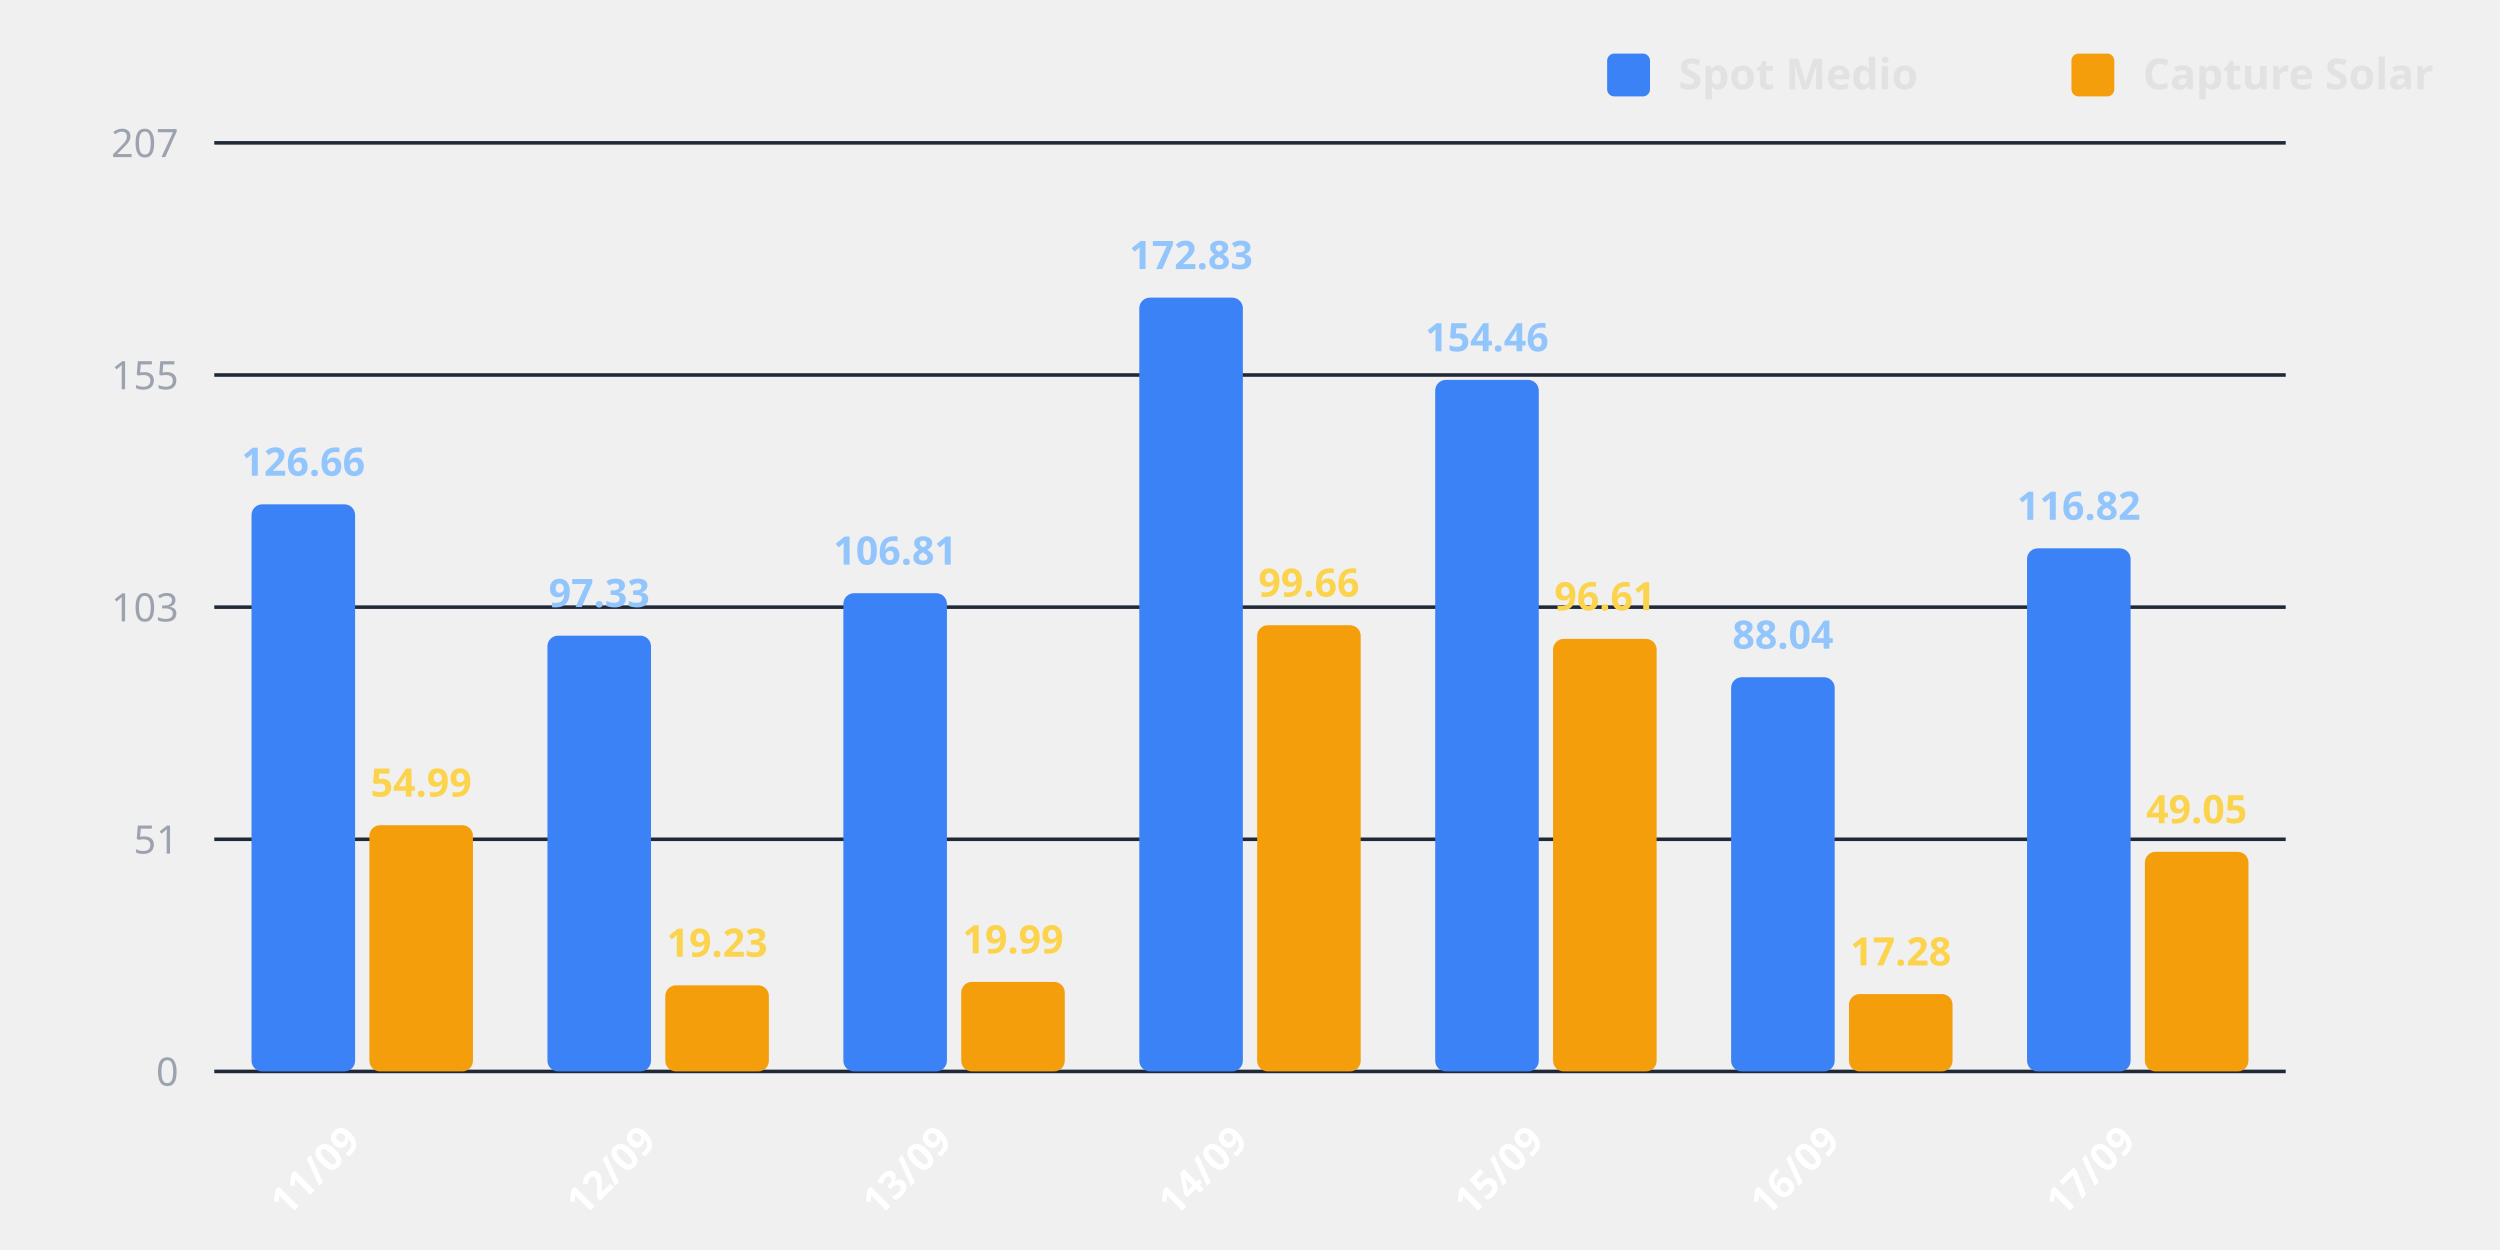
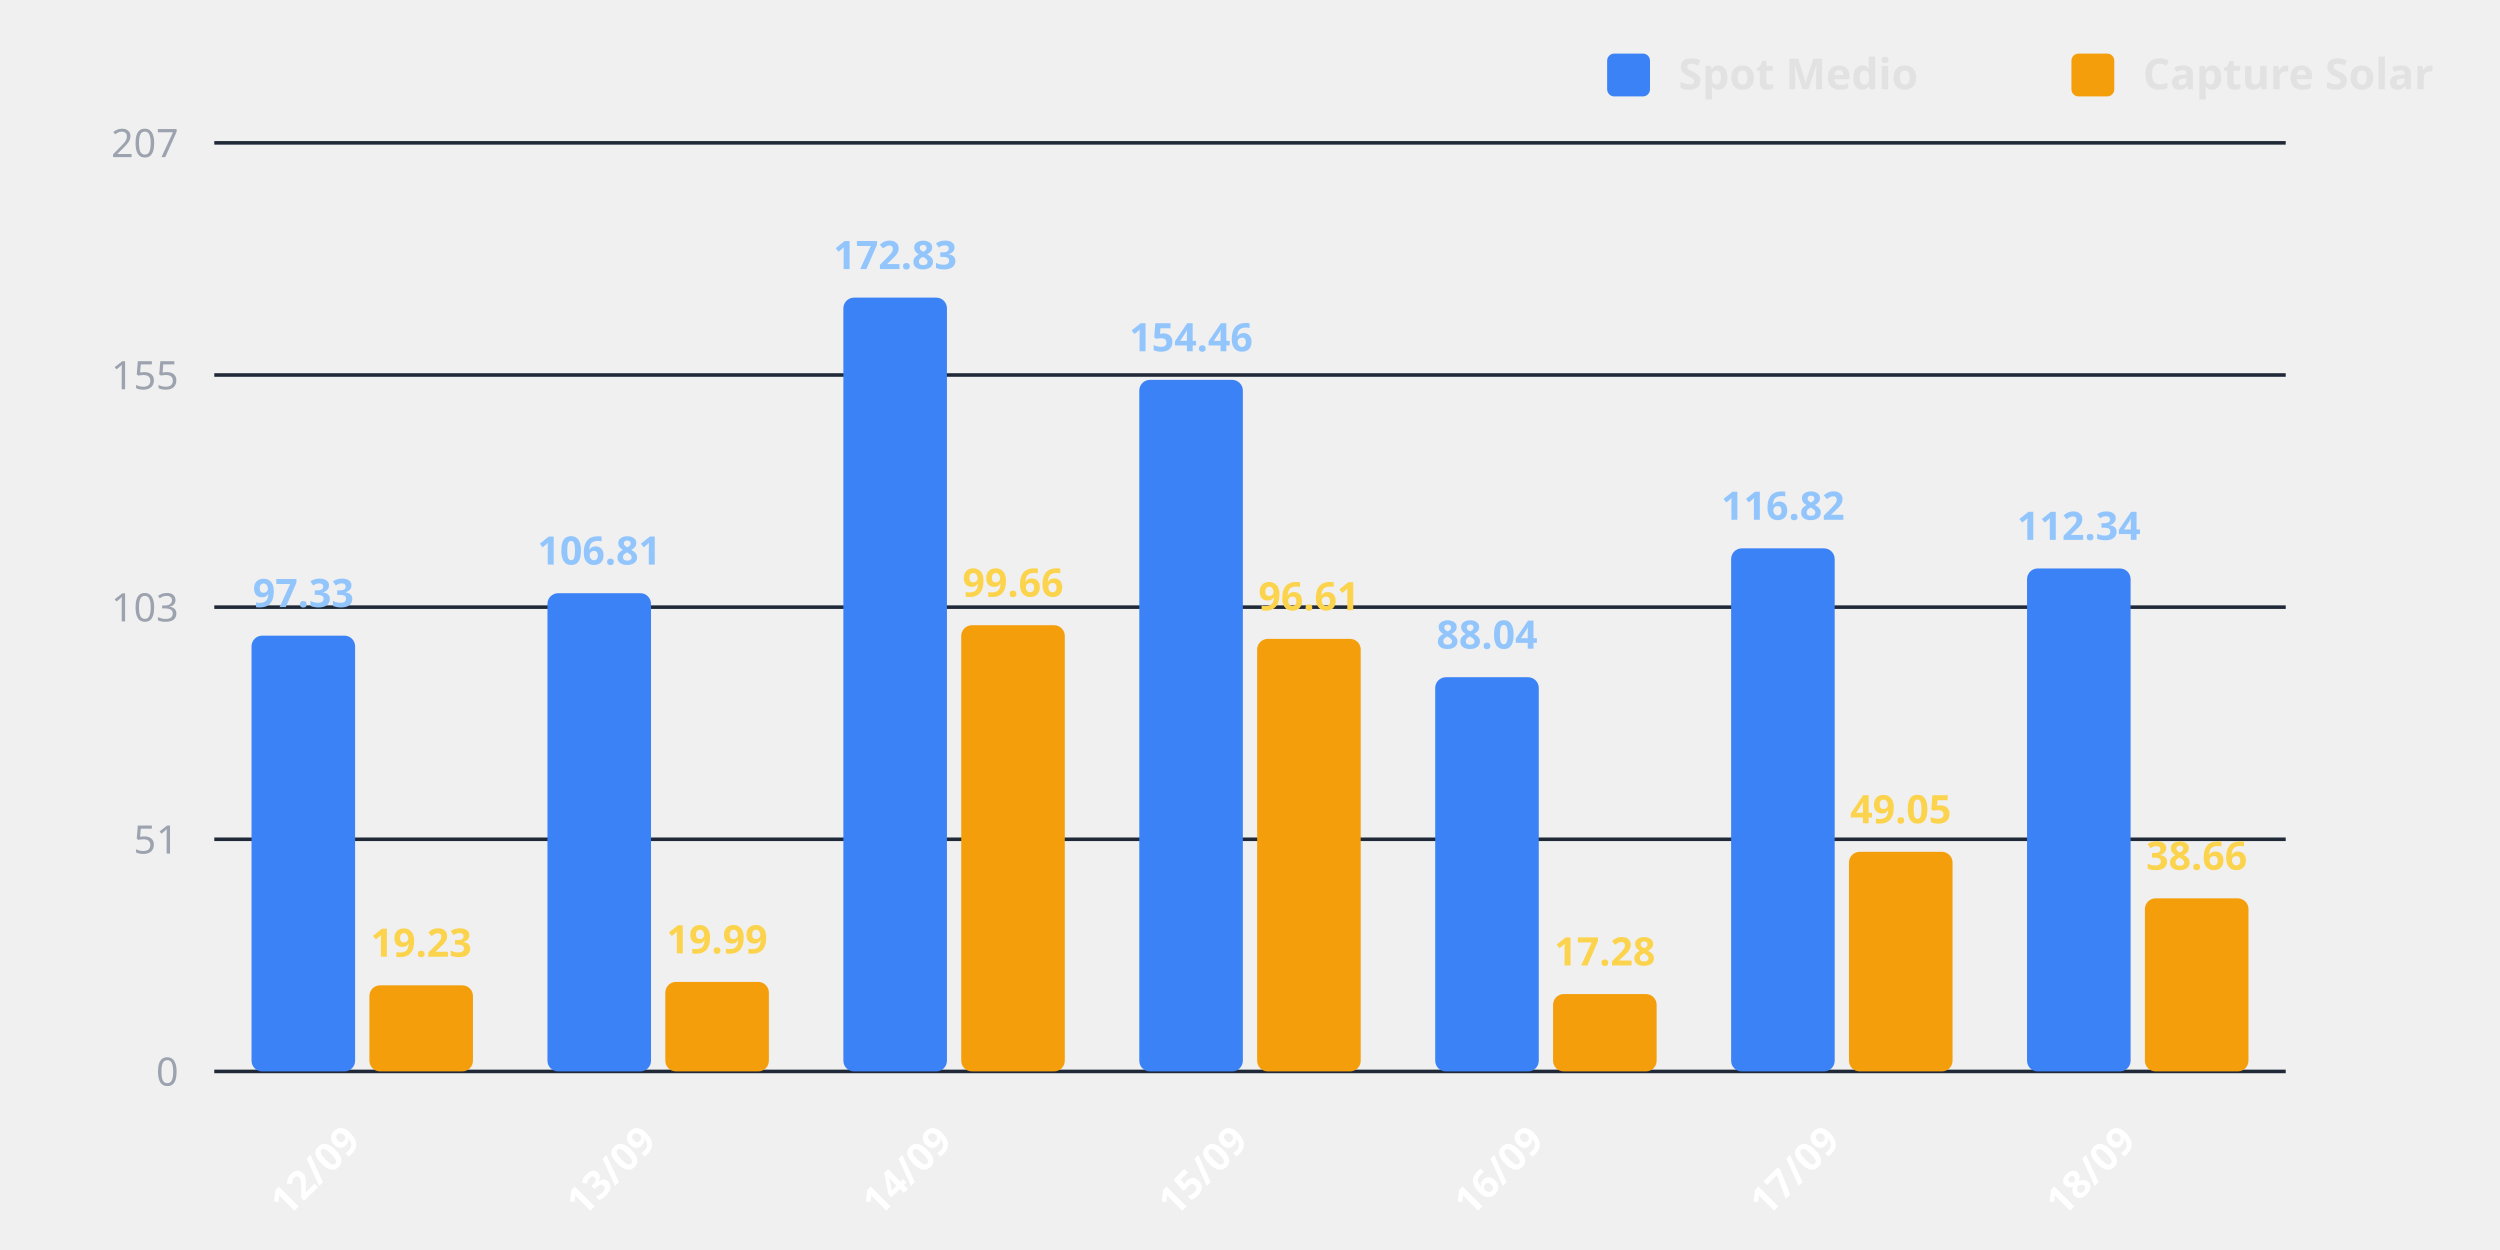
<svg xmlns="http://www.w3.org/2000/svg" viewBox="0 0 700 350" style="font-family: sans-serif; background-color: #0b0f19;">
  <rect x="450" y="15" width="12" height="12" fill="#3b82f6" rx="2" />
  <text x="470" y="25" font-size="12" fill="#e2e2e2" font-weight="bold">Spot Medio</text>
  <rect x="580" y="15" width="12" height="12" fill="#f59e0b" rx="2" />
  <text x="600" y="25" font-size="12" fill="#e2e2e2" font-weight="bold">Capture Solar</text>
  <line x1="60" y1="300.0" x2="640" y2="300.0" stroke="#1f2937" stroke-width="1" />
  <text x="50" y="304.0" text-anchor="end" font-size="11" fill="#9ca3af">0</text>
  <line x1="60" y1="235.0" x2="640" y2="235.0" stroke="#1f2937" stroke-width="1" />
  <text x="50" y="239.0" text-anchor="end" font-size="11" fill="#9ca3af">51</text>
  <line x1="60" y1="170.0" x2="640" y2="170.0" stroke="#1f2937" stroke-width="1" />
  <text x="50" y="174.0" text-anchor="end" font-size="11" fill="#9ca3af">103</text>
  <line x1="60" y1="105.0" x2="640" y2="105.0" stroke="#1f2937" stroke-width="1" />
  <text x="50" y="109.0" text-anchor="end" font-size="11" fill="#9ca3af">155</text>
  <line x1="60" y1="40.0" x2="640" y2="40.0" stroke="#1f2937" stroke-width="1" />
  <text x="50" y="44.0" text-anchor="end" font-size="11" fill="#9ca3af">207</text>
-   <text x="101.429" y="320" text-anchor="end" transform="rotate(-45, 101.4286, 320)" font-size="11" font-weight="bold" fill="#ffffff">11/09</text>
-   <rect x="70.429" y="141.21" width="29.0" height="158.79" fill="#3b82f6" rx="3" />
-   <text x="84.929" y="133.21" text-anchor="middle" font-size="11" font-weight="bold" fill="#93c5fd">126.66</text>
-   <rect x="103.429" y="231.056" width="29.0" height="68.944" fill="#f59e0b" rx="3" />
-   <text x="117.929" y="223.056" text-anchor="middle" font-size="11" font-weight="bold" fill="#fcd34d">54.99</text>
-   <text x="184.286" y="320" text-anchor="end" transform="rotate(-45, 184.2857, 320)" font-size="11" font-weight="bold" fill="#ffffff">12/09</text>
-   <rect x="153.286" y="177.979" width="29.0" height="122.021" fill="#3b82f6" rx="3" />
-   <text x="167.786" y="169.979" text-anchor="middle" font-size="11" font-weight="bold" fill="#93c5fd">97.33</text>
-   <rect x="186.286" y="275.889" width="29.0" height="24.111" fill="#f59e0b" rx="3" />
-   <text x="200.786" y="267.889" text-anchor="middle" font-size="11" font-weight="bold" fill="#fcd34d">19.23</text>
-   <text x="267.143" y="320" text-anchor="end" transform="rotate(-45, 267.1429, 320)" font-size="11" font-weight="bold" fill="#ffffff">13/09</text>
-   <rect x="236.143" y="166.092" width="29.0" height="133.908" fill="#3b82f6" rx="3" />
-   <text x="250.643" y="158.092" text-anchor="middle" font-size="11" font-weight="bold" fill="#93c5fd">106.81</text>
-   <rect x="269.143" y="274.934" width="29.0" height="25.066" fill="#f59e0b" rx="3" />
-   <text x="283.643" y="266.934" text-anchor="middle" font-size="11" font-weight="bold" fill="#fcd34d">19.99</text>
-   <text x="350.0" y="320" text-anchor="end" transform="rotate(-45, 350.0, 320)" font-size="11" font-weight="bold" fill="#ffffff">14/09</text>
-   <rect x="319.0" y="83.333" width="29.0" height="216.667" fill="#3b82f6" rx="3" />
-   <text x="333.5" y="75.333" text-anchor="middle" font-size="11" font-weight="bold" fill="#93c5fd">172.83</text>
-   <rect x="352.0" y="175.063" width="29.0" height="124.937" fill="#f59e0b" rx="3" />
-   <text x="366.5" y="167.063" text-anchor="middle" font-size="11" font-weight="bold" fill="#fcd34d">99.66</text>
-   <text x="432.857" y="320" text-anchor="end" transform="rotate(-45, 432.8571, 320)" font-size="11" font-weight="bold" fill="#ffffff">15/09</text>
-   <rect x="401.857" y="106.363" width="29.0" height="193.637" fill="#3b82f6" rx="3" />
-   <text x="416.357" y="98.363" text-anchor="middle" font-size="11" font-weight="bold" fill="#93c5fd">154.46</text>
-   <rect x="434.857" y="178.883" width="29.0" height="121.117" fill="#f59e0b" rx="3" />
-   <text x="449.357" y="170.883" text-anchor="middle" font-size="11" font-weight="bold" fill="#fcd34d">96.61</text>
-   <text x="515.714" y="320" text-anchor="end" transform="rotate(-45, 515.7143, 320)" font-size="11" font-weight="bold" fill="#ffffff">16/09</text>
-   <rect x="484.714" y="189.625" width="29.0" height="110.375" fill="#3b82f6" rx="3" />
-   <text x="499.214" y="181.625" text-anchor="middle" font-size="11" font-weight="bold" fill="#93c5fd">88.04</text>
-   <rect x="517.714" y="278.336" width="29.0" height="21.664" fill="#f59e0b" rx="3" />
-   <text x="532.214" y="270.336" text-anchor="middle" font-size="11" font-weight="bold" fill="#fcd34d">17.28</text>
-   <text x="598.571" y="320" text-anchor="end" transform="rotate(-45, 598.5714, 320)" font-size="11" font-weight="bold" fill="#ffffff">17/09</text>
-   <rect x="567.571" y="153.54" width="29.0" height="146.46" fill="#3b82f6" rx="3" />
-   <text x="582.071" y="145.54" text-anchor="middle" font-size="11" font-weight="bold" fill="#93c5fd">116.82</text>
-   <rect x="600.571" y="238.509" width="29.0" height="61.491" fill="#f59e0b" rx="3" />
-   <text x="615.071" y="230.509" text-anchor="middle" font-size="11" font-weight="bold" fill="#fcd34d">49.05</text>
+   <text x="101.429" y="320" text-anchor="end" transform="rotate(-45, 101.4286, 320)" font-size="11" font-weight="bold" fill="#ffffff">12/09</text>
+   <rect x="70.429" y="177.979" width="29.0" height="122.021" fill="#3b82f6" rx="3" />
+   <text x="84.929" y="169.979" text-anchor="middle" font-size="11" font-weight="bold" fill="#93c5fd">97.33</text>
+   <rect x="103.429" y="275.889" width="29.0" height="24.111" fill="#f59e0b" rx="3" />
+   <text x="117.929" y="267.889" text-anchor="middle" font-size="11" font-weight="bold" fill="#fcd34d">19.23</text>
+   <text x="184.286" y="320" text-anchor="end" transform="rotate(-45, 184.2857, 320)" font-size="11" font-weight="bold" fill="#ffffff">13/09</text>
+   <rect x="153.286" y="166.092" width="29.0" height="133.908" fill="#3b82f6" rx="3" />
+   <text x="167.786" y="158.092" text-anchor="middle" font-size="11" font-weight="bold" fill="#93c5fd">106.81</text>
+   <rect x="186.286" y="274.934" width="29.0" height="25.066" fill="#f59e0b" rx="3" />
+   <text x="200.786" y="266.934" text-anchor="middle" font-size="11" font-weight="bold" fill="#fcd34d">19.99</text>
+   <text x="267.143" y="320" text-anchor="end" transform="rotate(-45, 267.1429, 320)" font-size="11" font-weight="bold" fill="#ffffff">14/09</text>
+   <rect x="236.143" y="83.333" width="29.0" height="216.667" fill="#3b82f6" rx="3" />
+   <text x="250.643" y="75.333" text-anchor="middle" font-size="11" font-weight="bold" fill="#93c5fd">172.83</text>
+   <rect x="269.143" y="175.063" width="29.0" height="124.937" fill="#f59e0b" rx="3" />
+   <text x="283.643" y="167.063" text-anchor="middle" font-size="11" font-weight="bold" fill="#fcd34d">99.66</text>
+   <text x="350.0" y="320" text-anchor="end" transform="rotate(-45, 350.0, 320)" font-size="11" font-weight="bold" fill="#ffffff">15/09</text>
+   <rect x="319.0" y="106.363" width="29.0" height="193.637" fill="#3b82f6" rx="3" />
+   <text x="333.5" y="98.363" text-anchor="middle" font-size="11" font-weight="bold" fill="#93c5fd">154.46</text>
+   <rect x="352.0" y="178.883" width="29.0" height="121.117" fill="#f59e0b" rx="3" />
+   <text x="366.5" y="170.883" text-anchor="middle" font-size="11" font-weight="bold" fill="#fcd34d">96.61</text>
+   <text x="432.857" y="320" text-anchor="end" transform="rotate(-45, 432.8571, 320)" font-size="11" font-weight="bold" fill="#ffffff">16/09</text>
+   <rect x="401.857" y="189.625" width="29.0" height="110.375" fill="#3b82f6" rx="3" />
+   <text x="416.357" y="181.625" text-anchor="middle" font-size="11" font-weight="bold" fill="#93c5fd">88.04</text>
+   <rect x="434.857" y="278.336" width="29.0" height="21.664" fill="#f59e0b" rx="3" />
+   <text x="449.357" y="270.336" text-anchor="middle" font-size="11" font-weight="bold" fill="#fcd34d">17.28</text>
+   <text x="515.714" y="320" text-anchor="end" transform="rotate(-45, 515.7143, 320)" font-size="11" font-weight="bold" fill="#ffffff">17/09</text>
+   <rect x="484.714" y="153.54" width="29.0" height="146.46" fill="#3b82f6" rx="3" />
+   <text x="499.214" y="145.54" text-anchor="middle" font-size="11" font-weight="bold" fill="#93c5fd">116.82</text>
+   <rect x="517.714" y="238.509" width="29.0" height="61.491" fill="#f59e0b" rx="3" />
+   <text x="532.214" y="230.509" text-anchor="middle" font-size="11" font-weight="bold" fill="#fcd34d">49.05</text>
+   <text x="598.571" y="320" text-anchor="end" transform="rotate(-45, 598.5714, 320)" font-size="11" font-weight="bold" fill="#ffffff">18/09</text>
+   <rect x="567.571" y="159.167" width="29.0" height="140.833" fill="#3b82f6" rx="3" />
+   <text x="582.071" y="151.167" text-anchor="middle" font-size="11" font-weight="bold" fill="#93c5fd">112.34</text>
+   <rect x="600.571" y="251.536" width="29.0" height="48.464" fill="#f59e0b" rx="3" />
+   <text x="615.071" y="243.536" text-anchor="middle" font-size="11" font-weight="bold" fill="#fcd34d">38.66</text>
</svg>
